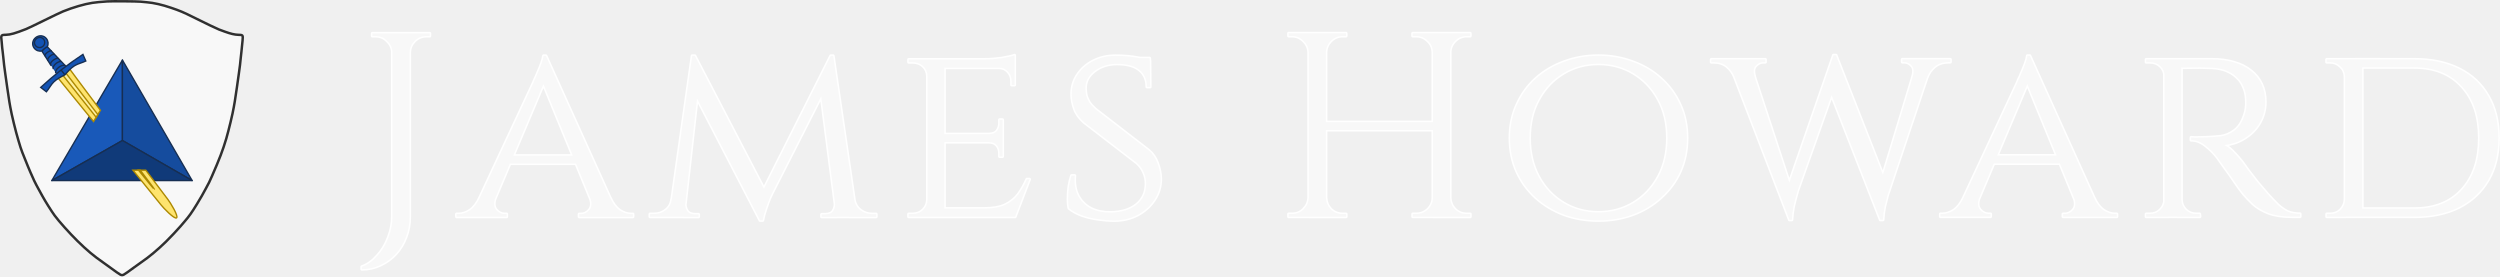
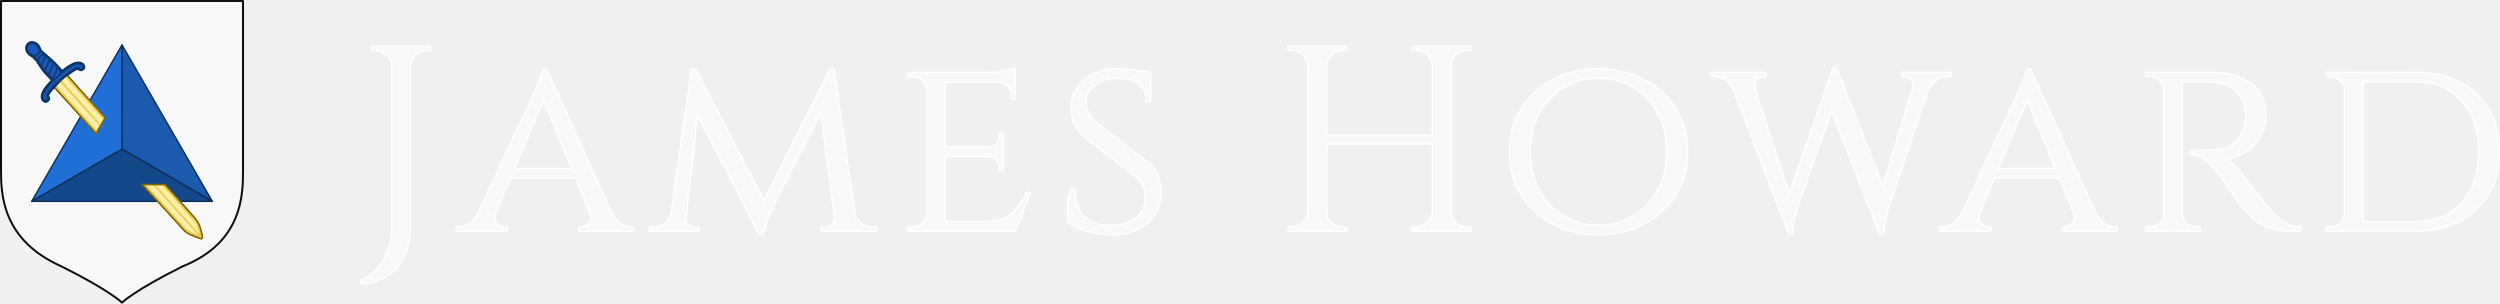
- <svg xmlns="http://www.w3.org/2000/svg" width="50.208mm" height="5.549mm" viewBox="0 0 50.208 5.549" version="1.1" id="svg1">
+ <svg xmlns="http://www.w3.org/2000/svg" width="50.208mm" height="6.098mm" viewBox="0 0 50.208 6.098" version="1.1" id="svg1">
  <defs id="defs1">
    <path id="path1" d="m -145.707,-0.657 c 0.126,0.42 0.647,0.683 1.661,0.744 9.364,0.565 52.918,-12.931 76.927,-16.19 24.009,-3.26 44.568,-3.458 67.124,-3.367 22.556,0.091 44.205,0.652 68.213,3.912 24.008,3.26 66.121,15.887 75.837,15.646 1.193,-0.03 1.787,-0.287 1.916,-0.719" />
    <rect x="148.067" y="148.713" width="223.717" height="109.272" id="rect2" />
  </defs>
-   <g id="g1" transform="translate(-102.5505,-148.5806)">
+   <g id="g1" transform="translate(-102.5505,-148.3066)">
    <g id="layer1-8" transform="matrix(0.03681731,0.03681731,-0.03681731,0.03681731,104.4358,142.6317)">
-       <g id="g3" transform="matrix(0.9802101,-0.2626465,0.2626465,0.9802101,74.60271,73.74535)" style="display:inline">
+       <g id="g3" transform="matrix(0.9802101,-0.2626465,0.2626465,0.9802101,74.60271,73.74535)" style="display:none">
        <path d="m 8.851,6.149 c -2.24,1.512 -3.651,2.503 -4.743,3.383 -2.287,1.816 -5.56,5.232 -7.963,8.329 -0.527,0.676 -2.563,3.637 -4.518,6.564 -1.951,2.936 -3.893,5.756 -4.309,6.282 -2.806,3.517 -4.101,4.86 -5.536,5.725 -0.515,0.31 -1.013,0.651 -1.106,0.77 -0.25,0.275 -0.153,0.831 0.22,1.261 0.156,0.183 0.529,0.7 0.824,1.148 0.776,1.152 1.804,2.566 2.241,3.108 0.207,0.252 0.726,0.958 1.152,1.566 0.993,1.422 2.668,3.655 3.792,5.064 0.475,0.607 1.969,2.508 3.309,4.227 1.34,1.719 2.854,3.634 3.382,4.247 0.527,0.614 1.15,1.369 1.399,1.672 1.717,2.071 6.393,6.971 8.977,9.385 0.672,0.628 1.559,1.455 1.967,1.84 0.393,0.381 1.097,0.977 1.561,1.33 0.449,0.348 1.429,1.122 2.181,1.716 0.738,0.59 1.812,1.421 2.372,1.854 0.563,0.418 1.36,1.024 1.764,1.337 1.896,1.459 3.969,2.879 6.018,4.088 0.698,0.414 1.847,1.117 2.556,1.549 2.022,1.225 5.877,3.264 7.755,4.09 2.446,1.08 8.222,2.965 12.263,4.016 4.916,1.278 8.431,1.889 12.68,2.226 0.817,0.062 2.308,0.217 3.291,0.331 2.093,0.254 4.1,0.422 4.657,0.398 0.489,-0.035 0.805,-0.218 1.078,-0.623 0.282,-0.436 1.005,-1.994 2.075,-4.459 0.48,-1.121 1.114,-2.516 1.402,-3.091 1.454,-2.959 2.979,-7.125 4.179,-11.426 0.563,-2.012 1.526,-6.076 1.828,-7.701 0.059,-0.307 0.267,-1.407 0.455,-2.433 0.501,-2.657 0.634,-4.036 0.748,-7.983 0.037,-1.287 0.059,-2.948 0.044,-3.683 -0.021,-0.744 -0.045,-2.206 -0.066,-3.248 -0.057,-2.397 -0.088,-2.9 -0.345,-5.194 -0.773,-7.03 -1.362,-10.67 -2.425,-15.09 C 73.205,25.437 71.383,19.273 70.519,16.982 70.359,16.591 70.031,15.64 69.753,14.883 69.486,14.118 68.585,11.85 67.765,9.831 66.946,7.811 66.038,5.571 65.758,4.852 65.127,3.221 64.024,0.646 63.268,-0.963 62.947,-1.632 62.61,-2.443 62.487,-2.744 c -0.213,-0.559 -0.701,-1.641 -1.798,-3.996 -0.851,-1.815 -0.883,-1.833 -2.501,-0.936 -1.153,0.622 -2.657,1.088 -4.99,1.493 -0.847,0.142 -1.887,0.32 -2.324,0.4 -0.905,0.151 -5.752,0.519 -11.106,0.845 -3.844,0.235 -5.406,0.431 -8.795,1.111 -3.57,0.711 -6.56,1.631 -9.008,2.783 -0.679,0.327 -1.675,0.77 -2.186,1.002 C 18.569,0.503 10.187,5.249 8.851,6.158 Z" stroke="#000000" stroke-linecap="round" stroke-linejoin="bevel" stroke-width="0.054" clip-path="none" id="path4" style="display:inline;fill:#f8f8f8;fill-opacity:1;stroke:#303030;stroke-width:0.946;stroke-dasharray:none;stroke-opacity:1" />
        <g id="g56629-8" transform="matrix(0.1528424,-0.08824364,0.08824364,0.1528424,-96.34885,-35.81326)" style="display:inline;stroke-width:3;stroke-miterlimit:100;stroke-dasharray:none">
          <g id="g27-7-2" transform="matrix(0.595382,0,0,0.595382,549.024,349.022)" style="stroke-width:5.039;stroke-miterlimit:100">
            <path id="path1-3-3-2" d="M -456.232,908.386 -200.868,472.452 V 763.425 Z" style="fill:#1959b9;stroke:#162e52;stroke-width:5.039;stroke-linejoin:round;stroke-miterlimit:100" />
            <path id="path2-8-4-9" d="M -200.867,763.425 V 472.452 L 51.332,908.386 Z" style="fill:#154c9e;stroke:#162e52;stroke-width:5.039;stroke-linejoin:round;stroke-miterlimit:100" />
            <path id="path3-2-3-7" d="M -456.232,908.386 -200.868,763.425 51.331,908.386 Z" style="fill:#103a79;stroke:#162e52;stroke-width:5.039;stroke-linejoin:round;stroke-miterlimit:100" />
          </g>
          <g id="Layer_2_2_-0-2" transform="matrix(-0.595382,0,0,-0.595382,255.441,1185.73)" stroke-miterlimit="10" style="display:inline;stroke-width:5.039;stroke-miterlimit:100">
            <path id="path16-4-2" d="m -330.143,534.693 c -31.793,-39.366 -68.356,-84.272 -101.623,-125.587 -8.459,-10.828 -48.677,-53.028 -56.397,-46.997 -7.72,6.031 22.667,55.303 31.462,66.564 0.15,0.193 34.236,45.332 80.067,106.069 0.417,0.552 0,0 0,0 z m 117.438,216.621 c 51.09,67.842 95.336,127.562 111.303,149.104 l 5.376,1.091 36.203,-28.282 0.222,-5.479 c -18.032,-21.889 -83.043,-101.755 -128.138,-157.26 z" style="fill:#fee46e;stroke:#ac8800;stroke-width:5.039;stroke-miterlimit:100" />
            <path id="path17-8-08-7" d="m -350.203,534.714 c -34.989,-43.377 -56.955,-70.201 -57.747,-69.582 -0.776,0.606 34.029,46.523 51.307,69.589 z m 147.098,201.306 c 61.779,80.38 79.962,103.945 117.608,152.684 l 10.692,-8.353 c -33.732,-42.652 -71.212,-89.953 -122.389,-154.34 z" style="fill:#fff1a1;stroke:#ac8800;stroke-width:5.039;stroke-miterlimit:100" />
            <path id="path18-7-0" d="M -18.019,983.682 1.008,968.818 c 0,0 -58.017,-91.809 -58.046,-91.164 -4.955,-2.861 -15.295,0.135 -23.428,6.604 -7.691,6.11 -13.359,15.47 -11.962,21.043 -0.249,-0.095 74.409,78.381 74.409,78.381 z" style="fill:#1353b4" />
            <g id="g23-5-6" style="fill:#0062ad;stroke:#162e52;stroke-width:5.039;stroke-miterlimit:100">
              <path id="path19-9-8-7" d="m -84.608,913.524 c 13.928,4.151 36.914,-14.745 33.744,-26.44" style="fill:none;stroke:#162e52;stroke-width:5.039;stroke-linecap:round;stroke-miterlimit:100" />
              <path id="path20-5-6" d="m -67.985,927.749 c 13.653,-1.431 28.125,-16.744 26.329,-25.475" style="fill:none;stroke:#162e52;stroke-width:5.039;stroke-linecap:round;stroke-miterlimit:100" />
              <path id="path21-3-9" d="m -57.856,939.678 c 11.663,-1.62 27.743,-14.466 25.411,-22.433" style="fill:none;stroke:#162e52;stroke-width:5.039;stroke-linecap:round;stroke-miterlimit:100" />
              <path id="path22-2-3" d="m -45.276,953.494 c 8.687,1.889 24.741,-13.549 23.479,-20.786" style="fill:none;stroke:#162e52;stroke-width:5.039;stroke-linecap:round;stroke-miterlimit:100" />
              <path id="path23-7-0-6" d="m -33.966,966.877 c 6.246,-0.328 21.244,-9.758 22.588,-17.641" style="fill:none;stroke:#162e52;stroke-width:5.039;stroke-linecap:round;stroke-miterlimit:100" />
            </g>
            <path id="path18-7-0-1" d="m -1.955,963.806 c -12.222,-19.329 -54.775,-86.581 -54.8,-86.029 -4.955,-2.861 -15.295,0.135 -23.428,6.604 -7.691,6.11 -11.955,21.087 -11.962,21.043 0,0 54.139,57.072 70.071,73.821 3.604,3.854 21.099,-9.371 20.118,-15.439 z" style="fill:none;stroke:#162e52;stroke-width:5.039;stroke-miterlimit:100" />
            <path id="path24-3-4" d="m -70.424,896.982 c -25.963,20.031 -51.453,38.189 -78.795,56.294 -2.476,-6.534 -8.182,-17.201 -10.658,-23.735 13.806,-6.763 27.436,-9.103 40.637,-16.982 13.877,-8.284 27.504,-24.22 35.172,-33.04 10.413,-5.305 29.174,-14.671 40.57,-26.13 10.84,-10.901 16.41,-23.56 26.312,-35.318 5.74,3.984 14.71,12.101 20.45,16.085 -24.182,22.146 -47.969,42.483 -73.688,62.826 z" style="fill:#1353b4;stroke:#162e52;stroke-width:5.039;stroke-miterlimit:100" />
            <path id="path25-9-6-9" d="m 21.3,1014.4 c -12.187,9.521 -29.158,8.161 -38.679,-4.026 -6.801,-8.706 -7.637,-20.172 -3.119,-29.483 0.252,-0.518 -0.285,0.504 0,0 3.045,-0.625 7.844,-4.493 11.544,-7.427 2.986,-2.365 5.779,-5.118 7.412,-7.63 10.252,-2.331 21.396,1.229 28.297,10.063 9.521,12.186 6.733,28.982 -5.455,38.503 z" style="fill:#1353b4;stroke:#162e52;stroke-width:5.039;stroke-miterlimit:100" />
            <path id="path26-7-3" d="m 22.191,985.29 c -6.331,-8.104 -18.033,-9.542 -26.138,-3.211 -8.104,6.331 -9.542,18.033 -3.211,26.138 6.331,8.104 17.406,8.739 25.51,2.408 8.104,-6.331 10.17,-17.231 3.839,-25.335 z" style="fill:#1353b4;stroke:#162e52;stroke-width:5.039;stroke-miterlimit:100" />
            <line id="line26-7-6" x1="-84.068" x2="-70.424" y1="879.518" y2="896.982" style="fill:#0062ad;stroke:#162e52;stroke-width:5.039;stroke-miterlimit:100" />
          </g>
        </g>
      </g>
    </g>
    <path style="font-size:4.704px;line-height:0;font-family:Cinzel;-inkscape-font-specification:'Cinzel, Normal';text-align:center;letter-spacing:0.294px;word-spacing:0px;text-anchor:middle;fill:#f8f8f8;stroke:#ffffff;stroke-width:0.062;stroke-linecap:round;stroke-linejoin:round;stroke-dasharray:none;paint-order:stroke fill markers" d="m 110.776,149.251 v 3.683 q 0,0.221 -0.074,0.41 -0.074,0.195 -0.205,0.337 -0.132,0.142 -0.305,0.221 -0.174,0.084 -0.374,0.084 v -0.047 q 0.174,-0.063 0.31,-0.221 0.142,-0.153 0.221,-0.363 0.084,-0.21 0.084,-0.437 v -3.667 z m -0.326,0.384 h -0.016 q -0.005,-0.137 -0.105,-0.231 -0.095,-0.1 -0.231,-0.1 0,0 -0.037,0 -0.032,0 -0.032,0 v -0.053 h 0.421 z m 0.31,0 v -0.384 h 0.421 v 0.053 q 0,0 -0.037,0 -0.032,0 -0.032,0 -0.137,0 -0.237,0.1 -0.095,0.095 -0.1,0.231 z m 2.754,0.068 1.447,3.199 h -0.416 l -1.121,-2.73 z m -1.015,2.846 q -0.058,0.158 0.016,0.247 0.074,0.084 0.168,0.084 h 0.042 v 0.053 h -1.005 v -0.053 q 0,0 0.021,0 0.021,0 0.021,0 0.11,0 0.226,-0.074 0.116,-0.079 0.2,-0.258 z m 1.015,-2.846 0.037,0.363 -1.205,2.851 h -0.331 l 1.247,-2.672 q 0,0 0.026,-0.063 0.032,-0.063 0.068,-0.153 0.042,-0.095 0.074,-0.184 0.032,-0.089 0.037,-0.142 z m 0.621,2.004 v 0.158 h -1.394 v -0.158 z m 0.268,0.842 h 0.4 q 0.079,0.179 0.195,0.258 0.116,0.074 0.221,0.074 0,0 0.021,0 0.021,0 0.021,0 v 0.053 h -1.078 v -0.053 h 0.042 q 0.089,0 0.163,-0.084 0.074,-0.089 0.016,-0.247 z m 4.832,-2.846 0.047,0.342 -1.231,2.425 q 0,0 -0.042,0.089 -0.037,0.089 -0.079,0.216 -0.042,0.121 -0.063,0.231 h -0.053 l -0.074,-0.331 z m -3.083,2.878 v 0.352 h -0.547 v -0.053 q 0,0 0.037,0 0.042,0 0.042,0 0.137,0 0.237,-0.079 0.105,-0.079 0.121,-0.221 z m 0.158,0.079 q -0.005,0.079 0.037,0.153 0.042,0.068 0.158,0.074 h 0.074 v 0.047 h -0.3 v -0.274 z m 0.142,-2.957 h 0.053 l 0.105,0.31 -0.326,2.92 h -0.289 z m 0.053,0 1.431,2.751 -0.121,0.552 -1.41,-2.725 z m 2.778,0 0.473,3.23 h -0.4 l -0.342,-2.646 0.221,-0.584 z m 0.316,2.878 h 0.105 q 0.021,0.142 0.126,0.221 0.105,0.079 0.237,0.079 0,0 0.037,0 0.042,0 0.042,0 v 0.053 h -0.547 z m -0.279,0.079 h 0.037 v 0.274 h -0.305 v -0.047 h 0.079 q 0.121,-0.005 0.158,-0.079 0.042,-0.074 0.032,-0.147 z m 2.196,-2.883 v 3.156 h -0.337 v -3.156 z m 1.415,2.993 -0.011,0.163 h -1.415 v -0.163 z m -0.247,-1.494 v 0.158 h -1.178 v -0.158 z m 0.242,-1.499 v 0.163 h -1.42 v -0.163 z m 0.3,2.404 -0.289,0.752 h -0.8 l 0.179,-0.163 q 0.263,0 0.421,-0.074 0.163,-0.079 0.263,-0.21 0.1,-0.137 0.174,-0.305 z m -0.542,-0.758 v 0.3 h -0.058 v -0.068 q 0,-0.089 -0.053,-0.153 -0.053,-0.068 -0.163,-0.068 v -0.011 z m 0,-0.437 v 0.3 h -0.274 v -0.011 q 0.11,0 0.163,-0.063 0.053,-0.068 0.053,-0.158 v -0.068 z m 0.242,-1.063 v 0.363 h -0.058 v -0.079 q 0,-0.11 -0.074,-0.189 -0.068,-0.079 -0.189,-0.079 v -0.016 z m 0,-0.231 v 0.137 l -0.6,-0.053 q 0.163,0 0.347,-0.026 0.184,-0.032 0.253,-0.058 z m -1.736,2.904 0.068,0.337 h -0.458 v -0.053 q 0,0 0.037,0 0.037,0 0.037,0 0.132,0 0.216,-0.084 0.084,-0.084 0.089,-0.2 z m 0,-2.488 h -0.011 q -0.005,-0.121 -0.089,-0.2 -0.084,-0.079 -0.216,-0.079 0,0 -0.037,0 -0.037,0 -0.037,0 v -0.053 h 0.458 z m 3.754,-0.405 q 0.147,0 0.258,0.011 0.11,0.011 0.189,0.026 0.084,0.011 0.142,0.032 0.063,0.016 0.11,0.032 l 0.005,0.521 h -0.063 q 0,-0.216 -0.147,-0.337 -0.147,-0.126 -0.458,-0.126 -0.263,0 -0.452,0.147 -0.184,0.142 -0.179,0.352 0,0.068 0.016,0.142 0.021,0.068 0.063,0.137 0.047,0.068 0.126,0.137 l 1.063,0.821 q 0.121,0.1 0.179,0.258 0.058,0.153 0.063,0.305 0.005,0.231 -0.121,0.426 -0.126,0.195 -0.342,0.31 -0.21,0.11 -0.468,0.11 -0.153,0 -0.331,-0.026 -0.174,-0.026 -0.326,-0.079 -0.153,-0.058 -0.253,-0.142 -0.016,-0.074 -0.016,-0.184 0,-0.116 0.016,-0.242 0.021,-0.126 0.053,-0.226 h 0.063 q -0.021,0.237 0.068,0.405 0.089,0.168 0.263,0.258 0.174,0.084 0.405,0.079 0.326,-0.011 0.51,-0.163 0.189,-0.158 0.189,-0.416 0,-0.126 -0.047,-0.226 -0.042,-0.105 -0.142,-0.195 l -1.052,-0.81 q -0.147,-0.126 -0.2,-0.279 -0.053,-0.153 -0.053,-0.289 0,-0.216 0.116,-0.389 0.116,-0.174 0.31,-0.274 0.2,-0.105 0.442,-0.105 z m 0.694,0.047 0.005,0.095 h -0.374 v -0.095 z m 6.034,-0.5 v 3.683 h -0.342 v -3.683 z m -2.494,0 v 3.683 h -0.342 v -3.683 z m 2.199,1.783 v 0.158 h -2.252 v -0.158 z m -2.525,1.515 v 0.384 h -0.421 v -0.053 q 0,0 0.032,0 0.037,0 0.037,0 0.137,0 0.231,-0.095 0.1,-0.1 0.105,-0.237 z m 0,-2.914 h -0.016 q -0.005,-0.137 -0.105,-0.231 -0.095,-0.1 -0.231,-0.1 0,0 -0.037,0 -0.032,0 -0.032,0 v -0.053 h 0.421 z m 0.31,2.914 h 0.016 q 0.005,0.137 0.1,0.237 0.1,0.095 0.237,0.095 0,0 0.032,0 0.032,0 0.037,0 v 0.053 h -0.421 z m 0,-2.914 v -0.384 h 0.421 v 0.053 q -0.005,0 -0.037,0 -0.032,0 -0.032,0 -0.137,0 -0.237,0.1 -0.095,0.095 -0.1,0.231 z m 2.183,2.914 v 0.384 h -0.421 v -0.053 q 0.005,0 0.037,0 0.032,0 0.032,0 0.137,0 0.237,-0.095 0.1,-0.1 0.1,-0.237 z m 0,-2.914 h -0.016 q 0,-0.137 -0.1,-0.231 -0.1,-0.1 -0.237,-0.1 0,0 -0.032,0 -0.032,0 -0.037,0 v -0.053 h 0.421 z m 0.31,2.914 h 0.016 q 0.005,0.137 0.1,0.237 0.1,0.095 0.237,0.095 0,0 0.032,0 0.037,0 0.037,0 v 0.053 h -0.421 z m 0,-2.914 v -0.384 h 0.421 v 0.053 q 0,0 -0.037,0 -0.032,0 -0.032,0 -0.137,0 -0.237,0.1 -0.095,0.095 -0.1,0.231 z m 2.996,0.068 q 0.368,0 0.689,0.121 0.326,0.116 0.568,0.337 0.247,0.221 0.384,0.526 0.137,0.3 0.137,0.668 0,0.368 -0.137,0.673 -0.137,0.3 -0.384,0.521 -0.242,0.221 -0.568,0.342 -0.321,0.116 -0.689,0.116 -0.368,0 -0.689,-0.116 -0.321,-0.121 -0.568,-0.342 -0.242,-0.221 -0.379,-0.521 -0.137,-0.305 -0.137,-0.673 0,-0.368 0.137,-0.668 0.137,-0.305 0.379,-0.526 0.247,-0.221 0.568,-0.337 0.321,-0.121 0.689,-0.121 z m 0,3.146 q 0.389,0 0.705,-0.189 0.316,-0.189 0.5,-0.526 0.184,-0.337 0.184,-0.779 0,-0.447 -0.184,-0.779 -0.184,-0.337 -0.5,-0.526 -0.316,-0.189 -0.705,-0.189 -0.384,0 -0.7,0.189 -0.316,0.189 -0.5,0.526 -0.184,0.331 -0.184,0.779 0,0.442 0.184,0.779 0.184,0.337 0.5,0.526 0.316,0.189 0.7,0.189 z m 2.612,-3.041 h 0.421 l 0.852,2.594 -0.047,0.594 z m 2.162,-0.116 0.042,0.426 -0.815,2.294 q 0,0 -0.026,0.095 -0.026,0.089 -0.058,0.226 -0.026,0.132 -0.032,0.263 h -0.047 l -0.1,-0.468 0.984,-2.836 z m 0,0.005 1.01,2.573 -0.121,0.726 -1.068,-2.73 z m 1.936,0.11 -0.873,2.604 q 0,0 -0.032,0.095 -0.026,0.095 -0.058,0.231 -0.026,0.132 -0.032,0.258 h -0.053 l -0.063,-0.521 0.81,-2.667 z m -0.405,0.337 q 0.058,-0.168 -0.011,-0.242 -0.063,-0.074 -0.147,-0.074 h -0.042 v -0.053 h 0.963 v 0.053 q 0,0 -0.021,0 -0.016,0 -0.016,0 -0.163,0 -0.274,0.089 -0.11,0.089 -0.158,0.226 z m -3.162,-0.005 -0.4,0.005 q -0.053,-0.137 -0.158,-0.226 -0.105,-0.089 -0.274,-0.089 0,0 -0.021,0 -0.021,0 -0.021,0 v -0.053 h 1.084 v 0.053 h -0.042 q -0.084,0 -0.153,0.074 -0.068,0.068 -0.016,0.237 z m 5.521,-0.437 1.447,3.199 h -0.416 l -1.121,-2.73 z m -1.015,2.846 q -0.058,0.158 0.016,0.247 0.074,0.084 0.168,0.084 h 0.042 v 0.053 h -1.005 v -0.053 q 0,0 0.021,0 0.021,0 0.021,0 0.11,0 0.226,-0.074 0.116,-0.079 0.2,-0.258 z m 1.015,-2.846 0.037,0.363 -1.205,2.851 h -0.331 l 1.247,-2.672 q 0,0 0.026,-0.063 0.032,-0.063 0.068,-0.153 0.042,-0.095 0.074,-0.184 0.032,-0.089 0.037,-0.142 z m 0.621,2.004 v 0.158 h -1.394 v -0.158 z m 0.268,0.842 h 0.4 q 0.079,0.179 0.195,0.258 0.116,0.074 0.221,0.074 0,0 0.021,0 0.021,0 0.021,0 v 0.053 h -1.078 v -0.053 h 0.042 q 0.089,0 0.163,-0.084 0.074,-0.089 0.016,-0.247 z m 2.091,-2.772 h 0.679 q 0.247,0 0.442,0.058 0.2,0.058 0.337,0.168 0.142,0.11 0.216,0.268 0.074,0.158 0.074,0.358 0,0.221 -0.105,0.41 -0.105,0.189 -0.295,0.31 -0.184,0.121 -0.421,0.147 0.089,0.037 0.205,0.163 0.121,0.126 0.205,0.247 0,0 0.068,0.095 0.068,0.089 0.174,0.226 0.11,0.132 0.216,0.253 0.11,0.121 0.2,0.21 0.095,0.089 0.2,0.142 0.11,0.047 0.253,0.047 v 0.053 h -0.163 q -0.289,0 -0.479,-0.074 -0.184,-0.074 -0.3,-0.179 -0.116,-0.11 -0.2,-0.21 -0.021,-0.026 -0.1,-0.132 -0.074,-0.11 -0.163,-0.237 -0.089,-0.126 -0.163,-0.226 -0.074,-0.105 -0.089,-0.126 -0.105,-0.137 -0.242,-0.242 -0.137,-0.11 -0.289,-0.11 v -0.053 q 0,0 0.084,0.005 0.084,0 0.216,-0.005 0.147,-0.005 0.295,-0.021 0.147,-0.021 0.274,-0.116 0.132,-0.095 0.205,-0.316 0.021,-0.058 0.032,-0.137 0.011,-0.079 0.005,-0.163 -0.005,-0.147 -0.058,-0.263 -0.047,-0.116 -0.142,-0.2 -0.089,-0.084 -0.216,-0.132 -0.126,-0.047 -0.284,-0.053 -0.247,-0.011 -0.431,-0.005 -0.184,0.005 -0.184,0 0,-0.005 -0.016,-0.042 -0.011,-0.042 -0.026,-0.079 z m 0.063,0 v 3.156 h -0.337 v -3.156 z m -0.321,2.82 0.063,0.337 h -0.447 v -0.053 q 0,0 0.037,0 0.037,0 0.037,0 0.126,0 0.21,-0.084 0.084,-0.084 0.089,-0.2 z m 0,-2.488 h -0.011 q -0.005,-0.121 -0.089,-0.2 -0.084,-0.079 -0.21,-0.079 0,0 -0.037,0 -0.037,0 -0.037,0 v -0.053 h 0.447 z m 0.305,2.488 h 0.016 q 0.005,0.116 0.089,0.2 0.084,0.084 0.21,0.084 0,0 0.032,0 0.037,0 0.037,0 l 0.005,0.053 h -0.452 z m 4.695,-2.82 q 0.521,0 0.9,0.189 0.379,0.189 0.584,0.547 0.205,0.352 0.205,0.842 0,0.489 -0.205,0.842 -0.205,0.352 -0.584,0.547 -0.379,0.189 -0.9,0.189 h -1.121 l -0.011,-0.158 q 0.368,0 0.616,0 0.253,0 0.384,0 0.132,0 0.132,0 0.61,0 0.957,-0.379 0.352,-0.384 0.352,-1.042 0,-0.658 -0.352,-1.036 -0.347,-0.384 -0.957,-0.384 0,0 -0.137,0 -0.137,0 -0.4,0 -0.263,0 -0.647,0 v -0.158 z m -1.047,0 v 3.156 h -0.342 v -3.156 z m -0.331,2.815 v 0.342 h -0.379 v -0.053 q 0,0 0.032,0 0.037,0 0.037,0 0.126,0 0.21,-0.084 0.084,-0.089 0.089,-0.205 z m 0,-2.473 h -0.011 q -0.005,-0.126 -0.095,-0.205 -0.084,-0.084 -0.21,-0.084 0,0 -0.032,0 -0.032,0 -0.032,0 v -0.053 h 0.379 z" id="text2-9" aria-label="James Howard" />
  </g>
+   <g id="g103" transform="matrix(0.00601887,0,0,0.00750087,-0.5384175,-0.8103746)" style="display:none;vector-effect:non-scaling-stroke;stroke:none;stroke-width:1;stroke-dasharray:none;-inkscape-stroke:hairline">
+     <g id="g15" style="display:inline;vector-effect:non-scaling-stroke;stroke:none;stroke-width:1;stroke-dasharray:none;-inkscape-stroke:hairline" transform="matrix(0.4396535,0,0,0.3527879,-31.08396,-654.8972)">
+       <path id="path12" style="display:inline;fill:#1f6fd6;fill-opacity:1;stroke:#0b2f5b;stroke-width:9.204;stroke-linecap:round;stroke-linejoin:round;stroke-dasharray:none;stroke-opacity:1" d="M 494.553,-1879.324 -79.824,-884.468 494.553,-1216.086 Z" transform="translate(706.7916,4467.088)" />
+       <path id="path14" style="display:inline;fill:#1a5bb0;fill-opacity:1;stroke:#0b2f5b;stroke-width:9.204;stroke-linecap:round;stroke-linejoin:round;stroke-dasharray:none;stroke-opacity:1" d="m 1775.723,3582.622 -574.38,-994.855 v 663.235 z" />
+       <path id="path15" style="display:inline;fill:#14488a;fill-opacity:1;stroke:#0b2f5b;stroke-width:9.204;stroke-linecap:round;stroke-linejoin:round;stroke-dasharray:none;stroke-opacity:1" d="M 626.963,3582.619 H 1775.723 l -574.378,-331.617 z" />
+     </g>
+     <g id="g38" transform="matrix(1.694054,-1.223956,-1.526503,-1.360384,-2040.153,885.2539)" style="display:inline;stroke-width:1.389">
+       <g id="g35" style="display:inline;stroke-width:1.389">
+         <path id="path34" style="display:inline;fill:#ffefab;fill-opacity:1;stroke:#806600;stroke-width:1.775;stroke-dasharray:none;stroke-opacity:1" d="m 981.695,-470.824 -21.555,0.428 c 0.115,-15.184 0.196,-44.868 0.277,-78.577 l 20.981,6.813 c 0.071,30.81 0.156,57.511 0.298,71.336 z m -21.06,-162.737 c 0.1,-31.832 0.225,-59.562 0.406,-74.064 -0.48,-7.795 4.031,-14.495 7.354,-21.175 3.029,-7.334 6.137,3.145 8.046,6.002 3.437,5.722 4.737,12.374 4.412,18.988 0.132,10.801 0.223,29.457 0.294,51.794 z" />
+         <path id="path35" style="fill:#e7cd54;fill-opacity:1;stroke-width:1.389" d="m 981.695,-470.824 -21.555,0.428 c 0.115,-15.184 0.196,-44.868 0.277,-78.577 l 3.135,1.019 c -0.077,32.556 -0.147,61.053 -0.249,75.476 1.061,-0.29 2.136,-0.525 3.208,-0.769 3.59,0.057 3.358,-3.022 3.189,-5.511 0.015,-13.923 0.034,-38.524 0.056,-67.183 l 2.327,0.756 c 0.054,29.227 0.142,54.383 0.277,68.664 -1.169,3.724 8.332,6.042 6.028,0.534 0.096,-10.829 -0.011,-21.661 -0.049,-32.49 -0.057,-6.863 -0.096,-19.258 -0.13,-34.719 l 3.188,1.036 c 0.071,30.81 0.156,57.511 0.298,71.336 z m -21.06,-162.737 c 0.1,-31.832 0.225,-59.562 0.406,-74.064 -0.48,-7.795 4.031,-14.495 7.354,-21.175 3.029,-7.334 6.137,3.145 8.046,6.002 3.437,5.722 4.737,12.374 4.412,18.988 0.132,10.801 0.223,29.457 0.294,51.794 l -3.194,2.874 c -0.112,-28.085 -0.281,-52.072 -0.564,-62.721 -0.875,-4.253 -3.49,-10.14 -5.377,-12.745 -0.008,16.228 -0.021,46.497 -0.016,80.826 l -2.181,1.962 c 0.017,-35.204 0.027,-66.41 0.016,-82.807 -2.877,6.125 -6.136,12.467 -5.587,19.45 -0.204,13.423 -0.345,39.043 -0.453,68.777 z" />
+         <path id="path153" style="display:inline;fill:none;fill-opacity:1;stroke:#806600;stroke-width:1.775;stroke-dasharray:none;stroke-opacity:1" d="m 981.695,-470.824 -21.555,0.428 c 0.115,-15.184 0.196,-44.868 0.277,-78.577 l 20.981,6.813 c 0.071,30.81 0.156,57.511 0.298,71.336 z m -21.06,-162.737 c 0.1,-31.832 0.225,-59.562 0.406,-74.064 -0.48,-7.795 4.031,-14.495 7.354,-21.175 3.029,-7.334 6.137,3.145 8.046,6.002 3.437,5.722 4.737,12.374 4.412,18.988 0.132,10.801 0.223,29.457 0.294,51.794 z" />
+       </g>
+       <g id="g37" style="display:inline;stroke-width:1.389" transform="translate(802.2604,-692.156)">
+         <path d="m 161.042,219.679 c -2.884,-0.407 -6.32,-0.38 -8.703,-0.776 -2.822,-0.469 -4.305,-0.852 -5.858,-1.514 -0.931,-0.397 -0.989,-0.473 -1.23,-1.623 -0.495,-2.363 -1.825,-3.553 -4.101,-3.668 -1.793,-0.091 -3.047,0.491 -3.993,1.854 -0.591,0.852 -0.647,1.083 -0.646,2.684 -8.7e-4,2.306 0.654,3.764 2.462,5.506 2.201,2.121 5.632,3.611 10.627,4.617 2.613,0.526 8.082,1.176 9.885,1.176 1.743,-6.6e-4 1.817,0.112 1.816,2.744 -3e-4,1.265 -0.114,3.582 -0.253,5.148 -0.401,4.519 0.272,12.397 1.679,19.651 0.756,3.899 0.77,4.058 0.424,4.785 -0.418,0.876 -0.455,1.763 -0.119,2.885 0.215,0.719 0.155,1.044 -0.578,3.138 -1.343,3.833 -1.266,7.447 0.219,10.372 1.375,2.708 3.839,4.335 6.728,4.441 0.907,0.034 1.946,-0.016 2.307,-0.109 l 1e-5,0 c 3.767,-0.974 6.323,-4.847 6.324,-9.583 7.7e-4,-2.032 -0.339,-3.48 -1.359,-5.795 -0.722,-1.638 -0.733,-1.708 -0.442,-2.686 0.164,-0.552 0.283,-1.672 0.263,-2.488 -0.019,-0.816 0.318,-3.851 0.751,-6.744 1.276,-8.543 1.478,-11.249 1.405,-18.788 l -0.065,-6.656 1.396,-0.147 c 0.768,-0.081 2.7,-0.256 4.294,-0.389 5.212,-0.437 10.131,-1.619 13.208,-3.176 3.539,-1.79 5.914,-5.042 5.899,-8.076 -0.008,-1.647 -1.362,-3.642 -2.852,-4.204 -1.034,-0.39 -2.755,-0.273 -3.803,0.257 -1.185,0.599 -1.844,1.562 -2.18,3.185 -0.256,1.239 -0.269,1.254 -1.453,1.782 -2.425,1.083 -8.151,1.698 -12.279,2.197 -7.062,1.175 -12.639,1.103 -19.773,9.6e-4 z" id="path36" style="display:inline;fill:#1959b9;fill-opacity:1;stroke-width:0.035;stroke-dasharray:none" />
+         <path style="display:inline;fill:#103a79;fill-opacity:1;stroke:#103a79;stroke-width:0.347;stroke-dasharray:none;stroke-opacity:1" d="m 981.696,-470.824 c 3.554,-0.503 7.789,-0.472 10.726,-0.961 3.478,-0.579 5.305,-1.052 7.22,-1.868 1.148,-0.489 1.219,-0.583 1.516,-2.001 0.611,-2.912 2.251,-4.379 5.056,-4.522 2.209,-0.113 3.755,0.604 4.92,2.283 0.729,1.049 0.797,1.334 0.794,3.307 0,2.842 -0.808,4.639 -3.037,6.786 -2.714,2.614 -6.943,4.453 -13.098,5.694 -3.22,0.649 -9.96,1.453 -12.183,1.453 -2.147,0 -2.239,0.138 -2.239,3.383 -2.1e-4,1.559 0.139,4.414 0.31,6.343 0.492,5.568 -0.341,15.277 -2.079,24.216 -0.934,4.805 -0.951,5.001 -0.525,5.896 0.515,1.08 0.56,2.173 0.145,3.555 -0.265,0.886 -0.192,1.287 0.711,3.867 1.653,4.723 1.557,9.176 -0.275,12.782 -1.695,3.337 -4.733,5.343 -8.293,5.476 -1.118,0.042 -2.398,-0.018 -2.843,-0.133 h -10e-6 c -4.642,-1.199 -7.789,-5.97 -7.789,-11.806 0,-2.504 0.419,-4.289 1.678,-7.142 0.89,-2.018 0.904,-2.105 0.546,-3.31 -0.202,-0.681 -0.348,-2.06 -0.323,-3.066 0.024,-1.005 -0.391,-4.745 -0.922,-8.31 -1.568,-10.526 -1.817,-13.862 -1.723,-23.151 l 0.083,-8.202 -1.72,-0.18 c -0.946,-0.099 -3.327,-0.314 -5.292,-0.478 -6.423,-0.536 -12.484,-1.991 -16.276,-3.907 -4.361,-2.204 -7.286,-6.21 -7.266,-9.949 0.011,-2.03 1.68,-4.489 3.517,-5.181 1.275,-0.481 3.395,-0.338 4.687,0.315 1.46,0.738 2.272,1.924 2.685,3.923 0.315,1.527 0.33,1.545 1.789,2.196 2.988,1.333 10.044,2.089 15.131,2.701 8.702,1.445 15.575,1.353 24.367,-0.008 z m -7.804,71.781 c 2.334,-1.109 3.79,-3.827 3.982,-7.433 0.14,-2.628 -0.139,-4.041 -1.301,-6.579 -1.071,-2.34 -1.66,-2.619 -5.537,-2.619 -3.854,0 -4.469,0.263 -5.528,2.36 -2.162,4.283 -2.14,8.84 0.058,12.08 1.064,1.568 1.907,2.199 3.548,2.652 1.537,0.425 3.262,0.258 4.778,-0.463 z m 3.987,-19.814 c 0.051,-0.44 -0.144,-0.879 -0.567,-1.277 -0.628,-0.59 -0.797,-0.607 -6.22,-0.642 -5.532,-0.035 -5.579,-0.031 -6.246,0.595 -0.639,0.6 -0.881,1.564 -0.491,1.954 0.1,0.1 3.165,0.149 6.813,0.11 l 6.632,-0.071 z m -4.554,-5.049 c 2.933,-1.525 3.025,-1.642 3.44,-4.375 0.571,-3.76 0.624,-3.616 -1.015,-2.734 -0.764,0.411 -2.163,1.004 -3.109,1.317 -0.946,0.313 -2.196,0.838 -2.778,1.166 -0.582,0.328 -1.623,0.804 -2.312,1.059 -1.492,0.552 -2.318,1.501 -2.318,2.665 0,1.318 0.628,1.687 3.05,1.792 1.977,0.326 3.284,0.004 5.042,-0.891 z m -5.975,-5.844 c 1.094,-0.317 9.501,-4.588 10.004,-5.081 0.346,-0.339 1.057,-5.589 0.793,-5.853 -2.752,1.301 -12.575,4.944 -13.823,6.41 -0.098,0.256 -0.037,1.503 0.137,2.772 l 0.315,2.307 0.824,-0.143 c 0.453,-0.079 1.241,-0.264 1.75,-0.412 z m 10.102,-13.627 c 1.674,-1.574 1.168,-4.008 0.976,-6.056 l -1.504,0.711 c -0.827,0.391 -4.152,1.944 -7.388,3.452 -3.783,1.762 -5.94,2.911 -6.041,3.216 -0.188,0.572 0.144,4.421 0.381,4.419 1.477,-0.013 11.87,-4.241 13.576,-5.741 z m -11.411,-2.868 c 1.52,-0.807 3.36,-1.729 4.087,-2.05 3.966,-1.749 7.536,-3.653 7.81,-4.165 0.209,-0.391 0.247,-1.351 0.119,-3.059 -0.103,-1.369 -0.222,-2.488 -0.266,-2.488 -0.044,0 -2.381,1.056 -5.194,2.346 -2.813,1.29 -5.722,2.544 -6.465,2.787 -1.464,0.478 -2.29,1.191 -2.732,2.359 -0.243,0.643 -0.423,5.737 -0.202,5.737 0.044,0 1.324,-0.66 2.844,-1.467 z m -0.411,-8.888 c 2.16,-1.192 5.339,-2.695 8.926,-4.22 l 3.37,-1.432 -5.965,-0.071 c -8.081,-0.096 -8.11,-0.081 -8.454,4.504 -0.198,2.637 -0.319,2.568 2.123,1.22 z m 18.918,-8.819 c 9.388,-0.773 14.573,-1.88 18.884,-4.034 4.516,-2.257 6.757,-6.225 4.684,-8.298 -1.522,-1.522 -3.619,-0.659 -3.91,1.608 -0.326,2.547 -1.438,3.617 -4.917,4.728 -4.91,1.569 -11.018,2.294 -22.491,2.669 -14.017,0.458 -25.948,-0.324 -32.864,-2.155 -4.31,-1.141 -5.923,-2.269 -6.476,-4.527 -0.53,-2.165 -0.679,-2.438 -1.572,-2.885 -0.944,-0.473 -1.449,-0.365 -2.469,0.525 -0.649,0.566 -0.624,2.937 0.044,4.247 2.228,4.367 10.755,7.347 23.835,8.329 3.792,0.285 23.06,0.139 27.252,-0.206 z" id="path37" transform="matrix(-0.8114543,3.0561252e-4,-3.0607481e-4,0.8115158,957.4996,601.4605)" />
+         <path d="m 194.569,260.598 c 2.416,-1.626 4.951,-3.943 6.988,-5.242 2.411,-1.539 3.769,-2.245 5.367,-2.792 0.958,-0.328 1.052,-0.31 2.001,0.384 1.95,1.425 3.735,1.42 5.504,-0.016 1.393,-1.131 1.935,-2.402 1.726,-4.048 -0.131,-1.028 -0.244,-1.238 -1.318,-2.426 -1.544,-1.714 -3.006,-2.36 -5.517,-2.446 -3.056,-0.104 -6.604,1.082 -10.989,3.675 -2.294,1.356 -6.794,4.529 -8.133,5.736 -1.294,1.166 -1.425,1.132 -3.188,-0.825 -0.847,-0.941 -2.314,-2.738 -3.259,-3.995 -2.728,-3.627 -8.504,-9.031 -14.407,-13.481 -3.173,-2.392 -3.29,-2.5 -3.519,-3.272 -0.276,-0.931 -0.843,-1.614 -1.843,-2.224 -0.641,-0.39 -0.815,-0.672 -1.672,-2.719 -1.569,-3.746 -4.045,-6.381 -7.109,-7.562 -2.835,-1.093 -5.756,-0.654 -7.974,1.198 -0.697,0.582 -1.435,1.312 -1.641,1.624 l 0,0 c -2.147,3.243 -1.453,7.829 1.717,11.35 1.36,1.511 2.582,2.36 4.891,3.398 1.633,0.735 1.688,0.779 2.127,1.7 0.248,0.52 0.909,1.432 1.47,2.025 0.561,0.593 2.342,3.075 3.959,5.514 4.772,7.202 6.434,9.348 11.537,14.902 l 4.505,4.903 -0.939,1.042 c -0.516,0.573 -1.835,1.995 -2.93,3.16 -3.581,3.809 -6.445,7.977 -7.689,11.191 -1.431,3.697 -1.019,7.701 1.024,9.946 1.109,1.219 3.451,1.796 4.935,1.217 1.029,-0.402 2.23,-1.639 2.655,-2.734 0.479,-1.237 0.324,-2.394 -0.513,-3.824 -0.639,-1.092 -0.64,-1.112 -0.114,-2.296 1.077,-2.426 4.92,-6.712 7.654,-9.842 4.461,-5.595 8.654,-9.27 14.693,-13.221 z" id="use2" style="display:inline;fill:none;fill-opacity:1;stroke:#0b2f5b;stroke-width:1.775;stroke-dasharray:none;stroke-opacity:1" transform="matrix(-0.7431477,-0.6686181,0.6696435,-0.7431419,131.1287,543.4329)" />
+       </g>
+     </g>
+   </g>
+   <g id="layer6" style="display:inline;vector-effect:non-scaling-stroke;stroke:none;stroke-width:1;stroke-dasharray:none;-inkscape-stroke:hairline" transform="matrix(0.00718054,0,0,0.00894858,-1.11909,-1.21223)">
+     <path id="path2309" style="vector-effect:non-scaling-stroke;fill:#f8f8f8;fill-opacity:1;stroke:none;stroke-width:0.895;stroke-linecap:round;stroke-dasharray:none;-inkscape-stroke:hairline" d="m 158.671,137.729 v 379.047 c 0,54.15 2.538,157.034 169.21,216.599 135.368,54.15 169.21,81.224 169.21,81.224 0,0 33.842,-27.075 169.21,-81.224 C 835.511,679.225 835.511,570.925 835.511,516.776 V 137.729 Z" />
+     <g id="g103-1" transform="translate(0,-21.67048)">
+       <g id="g15-9" style="display:inline;vector-effect:non-scaling-stroke;stroke:none;stroke-width:1;stroke-dasharray:none;-inkscape-stroke:hairline" transform="matrix(0.4396535,0,0,0.3527879,-31.08396,-654.8972)">
+         <path id="path12-3" style="display:inline;fill:#1f6fd6;fill-opacity:1;stroke:#0b2f5b;stroke-width:9.204;stroke-linecap:round;stroke-linejoin:round;stroke-dasharray:none;stroke-opacity:1" d="M 494.553,-1879.324 -79.824,-884.468 494.553,-1216.086 Z" transform="translate(706.7916,4467.088)" />
+         <path id="path14-1" style="display:inline;fill:#1a5bb0;fill-opacity:1;stroke:#0b2f5b;stroke-width:9.204;stroke-linecap:round;stroke-linejoin:round;stroke-dasharray:none;stroke-opacity:1" d="m 1775.723,3582.622 -574.38,-994.855 v 663.235 z" />
+         <path id="path15-1" style="display:inline;fill:#14488a;fill-opacity:1;stroke:#0b2f5b;stroke-width:9.204;stroke-linecap:round;stroke-linejoin:round;stroke-dasharray:none;stroke-opacity:1" d="M 626.963,3582.619 H 1775.723 l -574.378,-331.617 z" />
+       </g>
+       <g id="g38-4" transform="matrix(1.694054,-1.223956,-1.526503,-1.360384,-2040.153,885.2539)" style="stroke-width:1.389">
+         <g id="g35-9" style="display:inline;stroke-width:1.389">
+           <path id="path34-5" style="display:inline;fill:#ffefab;fill-opacity:1;stroke:#806600;stroke-width:1.775;stroke-dasharray:none;stroke-opacity:1" d="m 981.695,-470.824 -21.555,0.428 c 0.115,-15.184 0.196,-44.868 0.277,-78.577 l 20.981,6.813 c 0.071,30.81 0.156,57.511 0.298,71.336 z m -21.06,-162.737 c 0.1,-31.832 0.225,-59.562 0.406,-74.064 -0.48,-7.795 4.031,-14.495 7.354,-21.175 3.029,-7.334 6.137,3.145 8.046,6.002 3.437,5.722 4.737,12.374 4.412,18.988 0.132,10.801 0.223,29.457 0.294,51.794 z" />
+           <path id="path35-9" style="fill:#e7cd54;fill-opacity:1;stroke-width:1.389" d="m 981.695,-470.824 -21.555,0.428 c 0.115,-15.184 0.196,-44.868 0.277,-78.577 l 3.135,1.019 c -0.077,32.556 -0.147,61.053 -0.249,75.476 1.061,-0.29 2.136,-0.525 3.208,-0.769 3.59,0.057 3.358,-3.022 3.189,-5.511 0.015,-13.923 0.034,-38.524 0.056,-67.183 l 2.327,0.756 c 0.054,29.227 0.142,54.383 0.277,68.664 -1.169,3.724 8.332,6.042 6.028,0.534 0.096,-10.829 -0.011,-21.661 -0.049,-32.49 -0.057,-6.863 -0.096,-19.258 -0.13,-34.719 l 3.188,1.036 c 0.071,30.81 0.156,57.511 0.298,71.336 z m -21.06,-162.737 c 0.1,-31.832 0.225,-59.562 0.406,-74.064 -0.48,-7.795 4.031,-14.495 7.354,-21.175 3.029,-7.334 6.137,3.145 8.046,6.002 3.437,5.722 4.737,12.374 4.412,18.988 0.132,10.801 0.223,29.457 0.294,51.794 l -3.194,2.874 c -0.112,-28.085 -0.281,-52.072 -0.564,-62.721 -0.875,-4.253 -3.49,-10.14 -5.377,-12.745 -0.008,16.228 -0.021,46.497 -0.016,80.826 l -2.181,1.962 c 0.017,-35.204 0.027,-66.41 0.016,-82.807 -2.877,6.125 -6.136,12.467 -5.587,19.45 -0.204,13.423 -0.345,39.043 -0.453,68.777 z" />
+           <path id="path153-0" style="display:inline;fill:none;fill-opacity:1;stroke:#806600;stroke-width:1.775;stroke-dasharray:none;stroke-opacity:1" d="m 981.695,-470.824 -21.555,0.428 c 0.115,-15.184 0.196,-44.868 0.277,-78.577 l 20.981,6.813 c 0.071,30.81 0.156,57.511 0.298,71.336 z m -21.06,-162.737 c 0.1,-31.832 0.225,-59.562 0.406,-74.064 -0.48,-7.795 4.031,-14.495 7.354,-21.175 3.029,-7.334 6.137,3.145 8.046,6.002 3.437,5.722 4.737,12.374 4.412,18.988 0.132,10.801 0.223,29.457 0.294,51.794 z" />
+         </g>
+         <g id="g37-9" style="display:inline;stroke-width:1.389" transform="translate(802.2604,-692.156)">
+           <path d="m 161.042,219.679 c -2.884,-0.407 -6.32,-0.38 -8.703,-0.776 -2.822,-0.469 -4.305,-0.852 -5.858,-1.514 -0.931,-0.397 -0.989,-0.473 -1.23,-1.623 -0.495,-2.363 -1.825,-3.553 -4.101,-3.668 -1.793,-0.091 -3.047,0.491 -3.993,1.854 -0.591,0.852 -0.647,1.083 -0.646,2.684 -8.7e-4,2.306 0.654,3.764 2.462,5.506 2.201,2.121 5.632,3.611 10.627,4.617 2.613,0.526 8.082,1.176 9.885,1.176 1.743,-6.6e-4 1.817,0.112 1.816,2.744 -3e-4,1.265 -0.114,3.582 -0.253,5.148 -0.401,4.519 0.272,12.397 1.679,19.651 0.756,3.899 0.77,4.058 0.424,4.785 -0.418,0.876 -0.455,1.763 -0.119,2.885 0.215,0.719 0.155,1.044 -0.578,3.138 -1.343,3.833 -1.266,7.447 0.219,10.372 1.375,2.708 3.839,4.335 6.728,4.441 0.907,0.034 1.946,-0.016 2.307,-0.109 l 1e-5,0 c 3.767,-0.974 6.323,-4.847 6.324,-9.583 7.7e-4,-2.032 -0.339,-3.48 -1.359,-5.795 -0.722,-1.638 -0.733,-1.708 -0.442,-2.686 0.164,-0.552 0.283,-1.672 0.263,-2.488 -0.019,-0.816 0.318,-3.851 0.751,-6.744 1.276,-8.543 1.478,-11.249 1.405,-18.788 l -0.065,-6.656 1.396,-0.147 c 0.768,-0.081 2.7,-0.256 4.294,-0.389 5.212,-0.437 10.131,-1.619 13.208,-3.176 3.539,-1.79 5.914,-5.042 5.899,-8.076 -0.008,-1.647 -1.362,-3.642 -2.852,-4.204 -1.034,-0.39 -2.755,-0.273 -3.803,0.257 -1.185,0.599 -1.844,1.562 -2.18,3.185 -0.256,1.239 -0.269,1.254 -1.453,1.782 -2.425,1.083 -8.151,1.698 -12.279,2.197 -7.062,1.175 -12.639,1.103 -19.773,9.6e-4 z" id="path36-3" style="display:inline;fill:#1959b9;fill-opacity:1;stroke-width:0.035;stroke-dasharray:none" />
+           <path style="display:inline;fill:#103a79;fill-opacity:1;stroke:#103a79;stroke-width:0.347;stroke-dasharray:none;stroke-opacity:1" d="m 981.696,-470.824 c 3.554,-0.503 7.789,-0.472 10.726,-0.961 3.478,-0.579 5.305,-1.052 7.22,-1.868 1.148,-0.489 1.219,-0.583 1.516,-2.001 0.611,-2.912 2.251,-4.379 5.056,-4.522 2.209,-0.113 3.755,0.604 4.92,2.283 0.729,1.049 0.797,1.334 0.794,3.307 0,2.842 -0.808,4.639 -3.037,6.786 -2.714,2.614 -6.943,4.453 -13.098,5.694 -3.22,0.649 -9.96,1.453 -12.183,1.453 -2.147,0 -2.239,0.138 -2.239,3.383 -2.1e-4,1.559 0.139,4.414 0.31,6.343 0.492,5.568 -0.341,15.277 -2.079,24.216 -0.934,4.805 -0.951,5.001 -0.525,5.896 0.515,1.08 0.56,2.173 0.145,3.555 -0.265,0.886 -0.192,1.287 0.711,3.867 1.653,4.723 1.557,9.176 -0.275,12.782 -1.695,3.337 -4.733,5.343 -8.293,5.476 -1.118,0.042 -2.398,-0.018 -2.843,-0.133 h -10e-6 c -4.642,-1.199 -7.789,-5.97 -7.789,-11.806 0,-2.504 0.419,-4.289 1.678,-7.142 0.89,-2.018 0.904,-2.105 0.546,-3.31 -0.202,-0.681 -0.348,-2.06 -0.323,-3.066 0.024,-1.005 -0.391,-4.745 -0.922,-8.31 -1.568,-10.526 -1.817,-13.862 -1.723,-23.151 l 0.083,-8.202 -1.72,-0.18 c -0.946,-0.099 -3.327,-0.314 -5.292,-0.478 -6.423,-0.536 -12.484,-1.991 -16.276,-3.907 -4.361,-2.204 -7.286,-6.21 -7.266,-9.949 0.011,-2.03 1.68,-4.489 3.517,-5.181 1.275,-0.481 3.395,-0.338 4.687,0.315 1.46,0.738 2.272,1.924 2.685,3.923 0.315,1.527 0.33,1.545 1.789,2.196 2.988,1.333 10.044,2.089 15.131,2.701 8.702,1.445 15.575,1.353 24.367,-0.008 z m -7.804,71.781 c 2.334,-1.109 3.79,-3.827 3.982,-7.433 0.14,-2.628 -0.139,-4.041 -1.301,-6.579 -1.071,-2.34 -1.66,-2.619 -5.537,-2.619 -3.854,0 -4.469,0.263 -5.528,2.36 -2.162,4.283 -2.14,8.84 0.058,12.08 1.064,1.568 1.907,2.199 3.548,2.652 1.537,0.425 3.262,0.258 4.778,-0.463 z m 3.987,-19.814 c 0.051,-0.44 -0.144,-0.879 -0.567,-1.277 -0.628,-0.59 -0.797,-0.607 -6.22,-0.642 -5.532,-0.035 -5.579,-0.031 -6.246,0.595 -0.639,0.6 -0.881,1.564 -0.491,1.954 0.1,0.1 3.165,0.149 6.813,0.11 l 6.632,-0.071 z m -4.554,-5.049 c 2.933,-1.525 3.025,-1.642 3.44,-4.375 0.571,-3.76 0.624,-3.616 -1.015,-2.734 -0.764,0.411 -2.163,1.004 -3.109,1.317 -0.946,0.313 -2.196,0.838 -2.778,1.166 -0.582,0.328 -1.623,0.804 -2.312,1.059 -1.492,0.552 -2.318,1.501 -2.318,2.665 0,1.318 0.628,1.687 3.05,1.792 1.977,0.326 3.284,0.004 5.042,-0.891 z m -5.975,-5.844 c 1.094,-0.317 9.501,-4.588 10.004,-5.081 0.346,-0.339 1.057,-5.589 0.793,-5.853 -2.752,1.301 -12.575,4.944 -13.823,6.41 -0.098,0.256 -0.037,1.503 0.137,2.772 l 0.315,2.307 0.824,-0.143 c 0.453,-0.079 1.241,-0.264 1.75,-0.412 z m 10.102,-13.627 c 1.674,-1.574 1.168,-4.008 0.976,-6.056 l -1.504,0.711 c -0.827,0.391 -4.152,1.944 -7.388,3.452 -3.783,1.762 -5.94,2.911 -6.041,3.216 -0.188,0.572 0.144,4.421 0.381,4.419 1.477,-0.013 11.87,-4.241 13.576,-5.741 z m -11.411,-2.868 c 1.52,-0.807 3.36,-1.729 4.087,-2.05 3.966,-1.749 7.536,-3.653 7.81,-4.165 0.209,-0.391 0.247,-1.351 0.119,-3.059 -0.103,-1.369 -0.222,-2.488 -0.266,-2.488 -0.044,0 -2.381,1.056 -5.194,2.346 -2.813,1.29 -5.722,2.544 -6.465,2.787 -1.464,0.478 -2.29,1.191 -2.732,2.359 -0.243,0.643 -0.423,5.737 -0.202,5.737 0.044,0 1.324,-0.66 2.844,-1.467 z m -0.411,-8.888 c 2.16,-1.192 5.339,-2.695 8.926,-4.22 l 3.37,-1.432 -5.965,-0.071 c -8.081,-0.096 -8.11,-0.081 -8.454,4.504 -0.198,2.637 -0.319,2.568 2.123,1.22 z m 18.918,-8.819 c 9.388,-0.773 14.573,-1.88 18.884,-4.034 4.516,-2.257 6.757,-6.225 4.684,-8.298 -1.522,-1.522 -3.619,-0.659 -3.91,1.608 -0.326,2.547 -1.438,3.617 -4.917,4.728 -4.91,1.569 -11.018,2.294 -22.491,2.669 -14.017,0.458 -25.948,-0.324 -32.864,-2.155 -4.31,-1.141 -5.923,-2.269 -6.476,-4.527 -0.53,-2.165 -0.679,-2.438 -1.572,-2.885 -0.944,-0.473 -1.449,-0.365 -2.469,0.525 -0.649,0.566 -0.624,2.937 0.044,4.247 2.228,4.367 10.755,7.347 23.835,8.329 3.792,0.285 23.06,0.139 27.252,-0.206 z" id="path37-4" transform="matrix(-0.8114543,3.0561252e-4,-3.0607481e-4,0.8115158,957.4996,601.4605)" />
+           <path d="m 194.569,260.598 c 2.416,-1.626 4.951,-3.943 6.988,-5.242 2.411,-1.539 3.769,-2.245 5.367,-2.792 0.958,-0.328 1.052,-0.31 2.001,0.384 1.95,1.425 3.735,1.42 5.504,-0.016 1.393,-1.131 1.935,-2.402 1.726,-4.048 -0.131,-1.028 -0.244,-1.238 -1.318,-2.426 -1.544,-1.714 -3.006,-2.36 -5.517,-2.446 -3.056,-0.104 -6.604,1.082 -10.989,3.675 -2.294,1.356 -6.794,4.529 -8.133,5.736 -1.294,1.166 -1.425,1.132 -3.188,-0.825 -0.847,-0.941 -2.314,-2.738 -3.259,-3.995 -2.728,-3.627 -8.504,-9.031 -14.407,-13.481 -3.173,-2.392 -3.29,-2.5 -3.519,-3.272 -0.276,-0.931 -0.843,-1.614 -1.843,-2.224 -0.641,-0.39 -0.815,-0.672 -1.672,-2.719 -1.569,-3.746 -4.045,-6.381 -7.109,-7.562 -2.835,-1.093 -5.756,-0.654 -7.974,1.198 -0.697,0.582 -1.435,1.312 -1.641,1.624 l 0,0 c -2.147,3.243 -1.453,7.829 1.717,11.35 1.36,1.511 2.582,2.36 4.891,3.398 1.633,0.735 1.688,0.779 2.127,1.7 0.248,0.52 0.909,1.432 1.47,2.025 0.561,0.593 2.342,3.075 3.959,5.514 4.772,7.202 6.434,9.348 11.537,14.902 l 4.505,4.903 -0.939,1.042 c -0.516,0.573 -1.835,1.995 -2.93,3.16 -3.581,3.809 -6.445,7.977 -7.689,11.191 -1.431,3.697 -1.019,7.701 1.024,9.946 1.109,1.219 3.451,1.796 4.935,1.217 1.029,-0.402 2.23,-1.639 2.655,-2.734 0.479,-1.237 0.324,-2.394 -0.513,-3.824 -0.639,-1.092 -0.64,-1.112 -0.114,-2.296 1.077,-2.426 4.92,-6.712 7.654,-9.842 4.461,-5.595 8.654,-9.27 14.693,-13.221 z" id="use2-0" style="display:inline;fill:none;fill-opacity:1;stroke:#0b2f5b;stroke-width:1.775;stroke-dasharray:none;stroke-opacity:1" transform="matrix(-0.7431477,-0.6686181,0.6696435,-0.7431419,131.1287,543.4329)" />
+         </g>
+       </g>
+     </g>
+     <path d="M 1.3008393e-5,-9.5437681e-6 V 804 C 1.3008393e-5,918.858 4.32,1137.086 288,1263.429 c 230.4,114.857 288,172.286 288,172.286 0,0 57.6,-57.429 288,-172.286 C 1152,1148.572 1152,918.858 1152,804 V -9.5437681e-6 Z" id="path24" style="font-variation-settings:normal;display:inline;opacity:1;fill:none;fill-opacity:1;stroke:#0f0f0f;stroke-width:9.6;stroke-linecap:round;stroke-linejoin:round;stroke-miterlimit:4;stroke-dasharray:none;stroke-dashoffset:0;stroke-opacity:1;stop-color:#000000;stop-opacity:1" transform="matrix(0.587535,0,0,0.4714512,158.6706,137.7291)" />
+   </g>
</svg>
